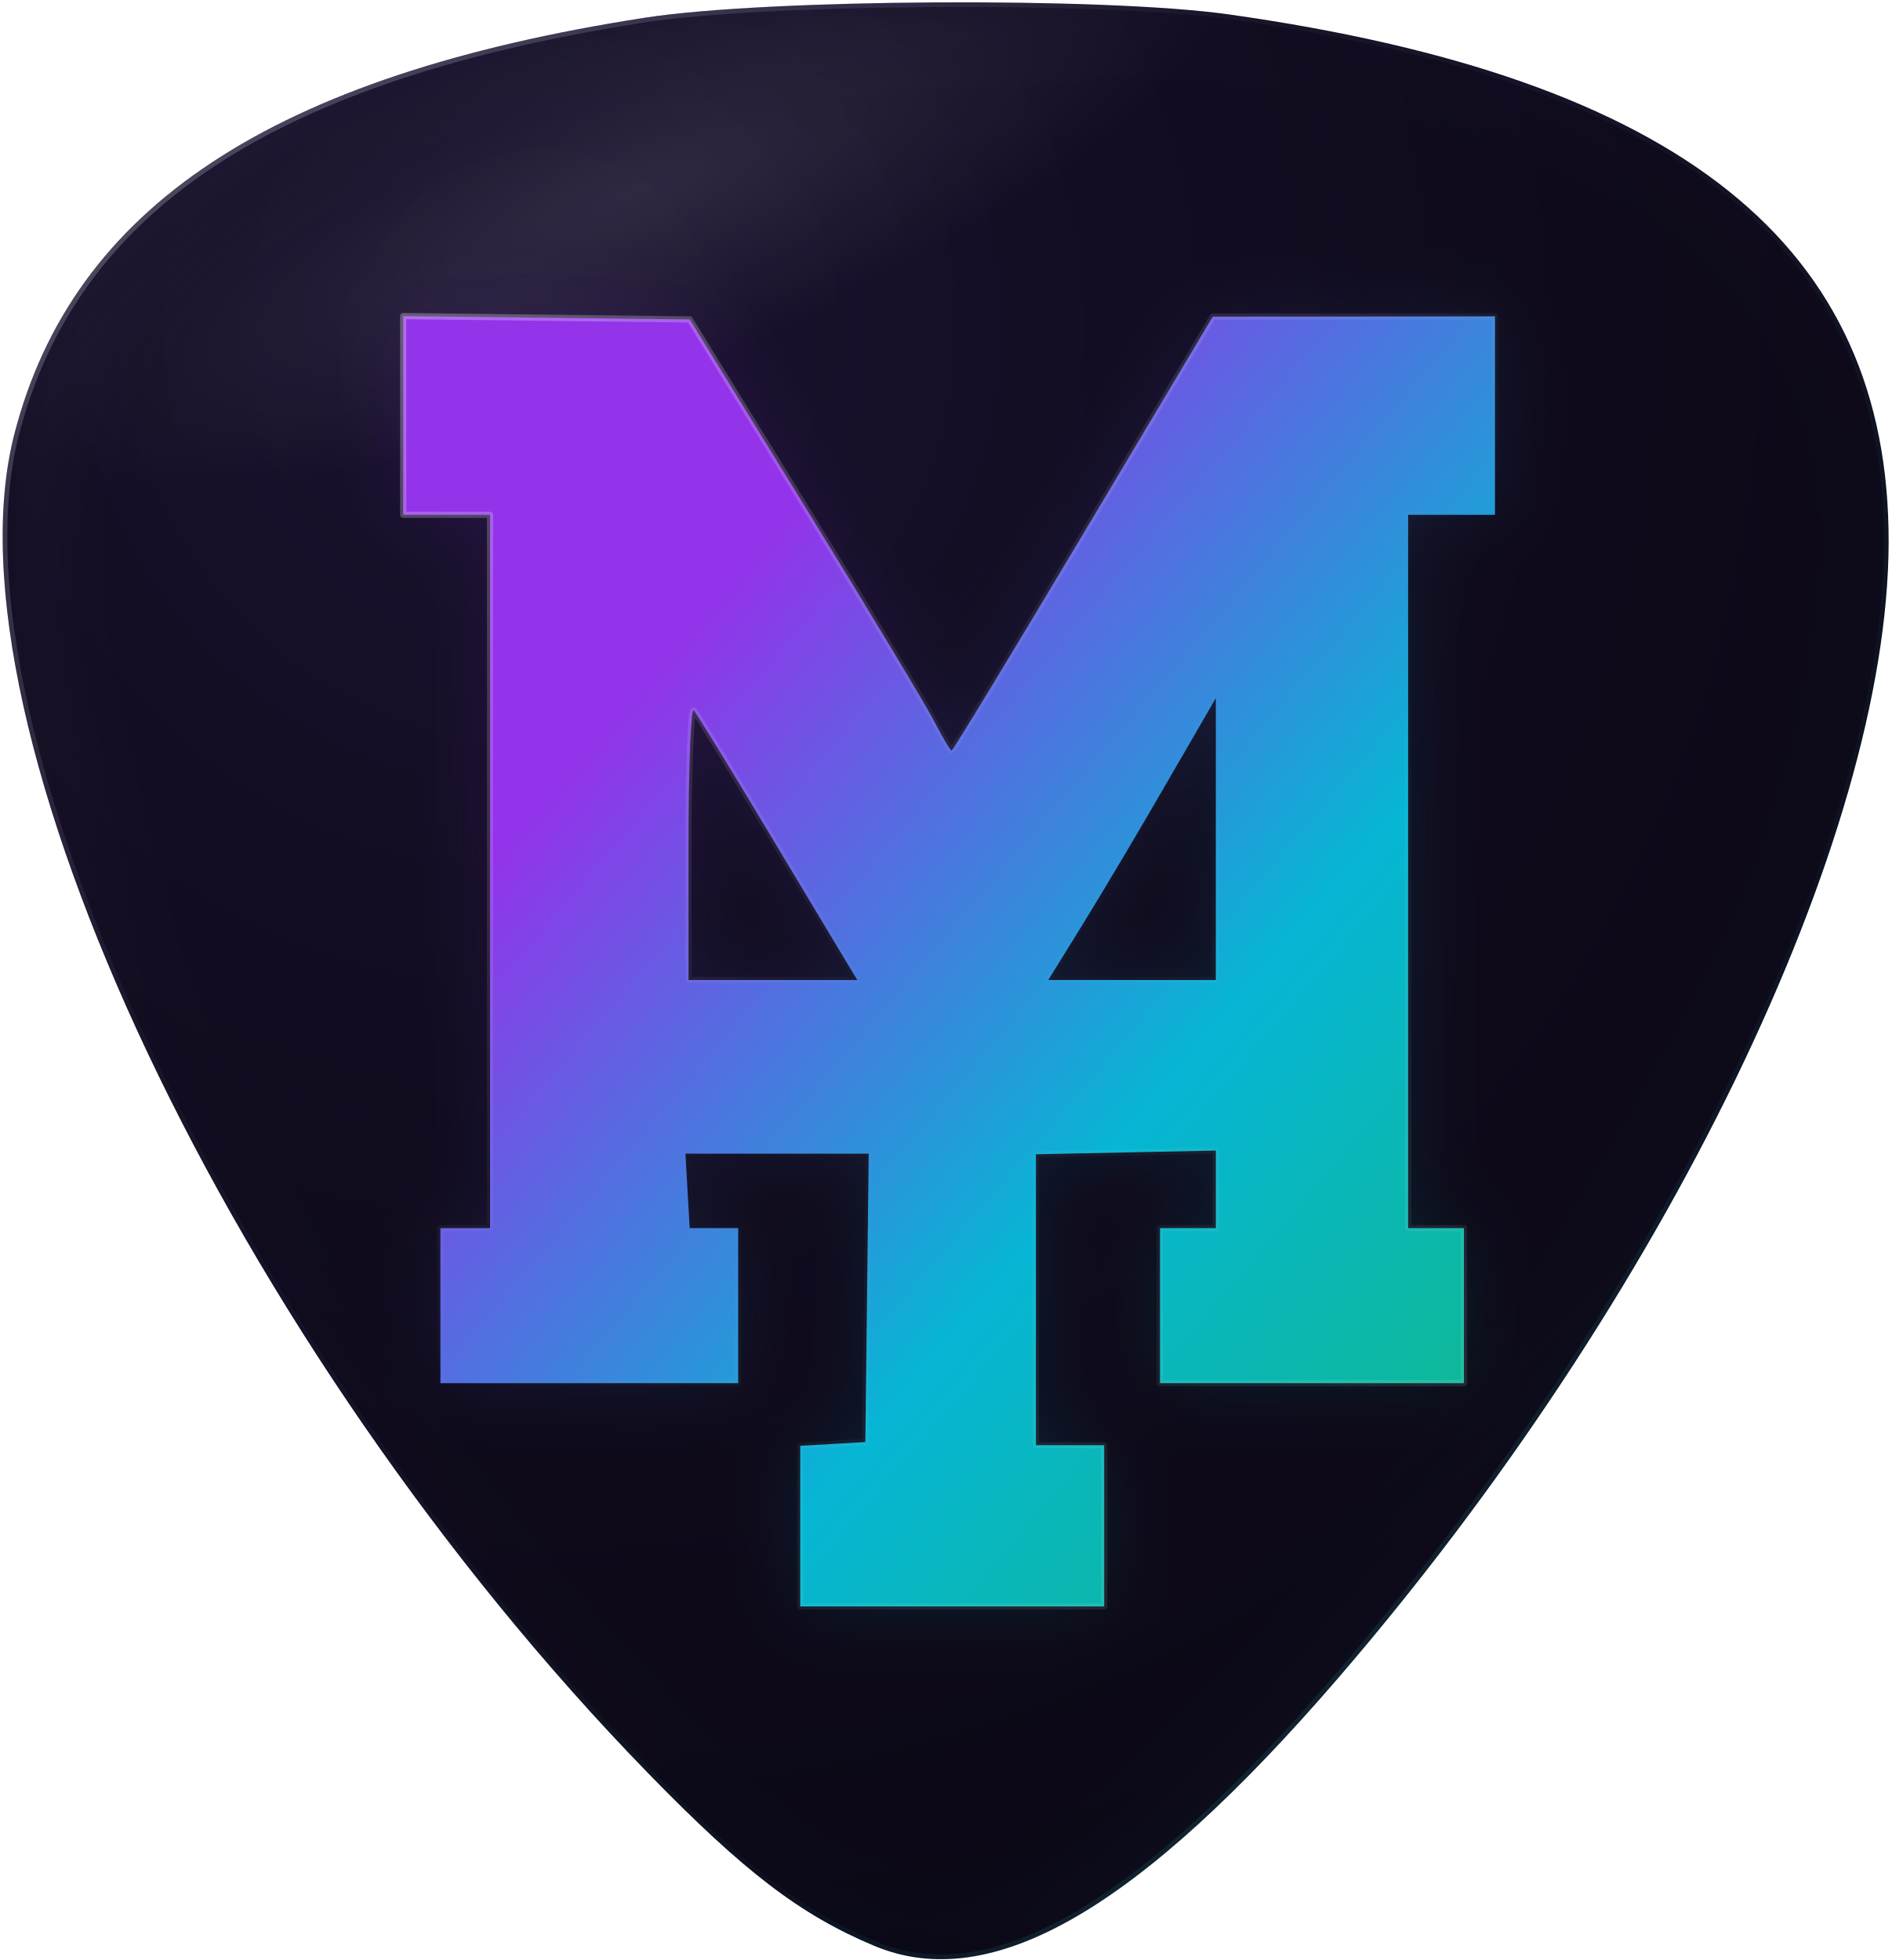
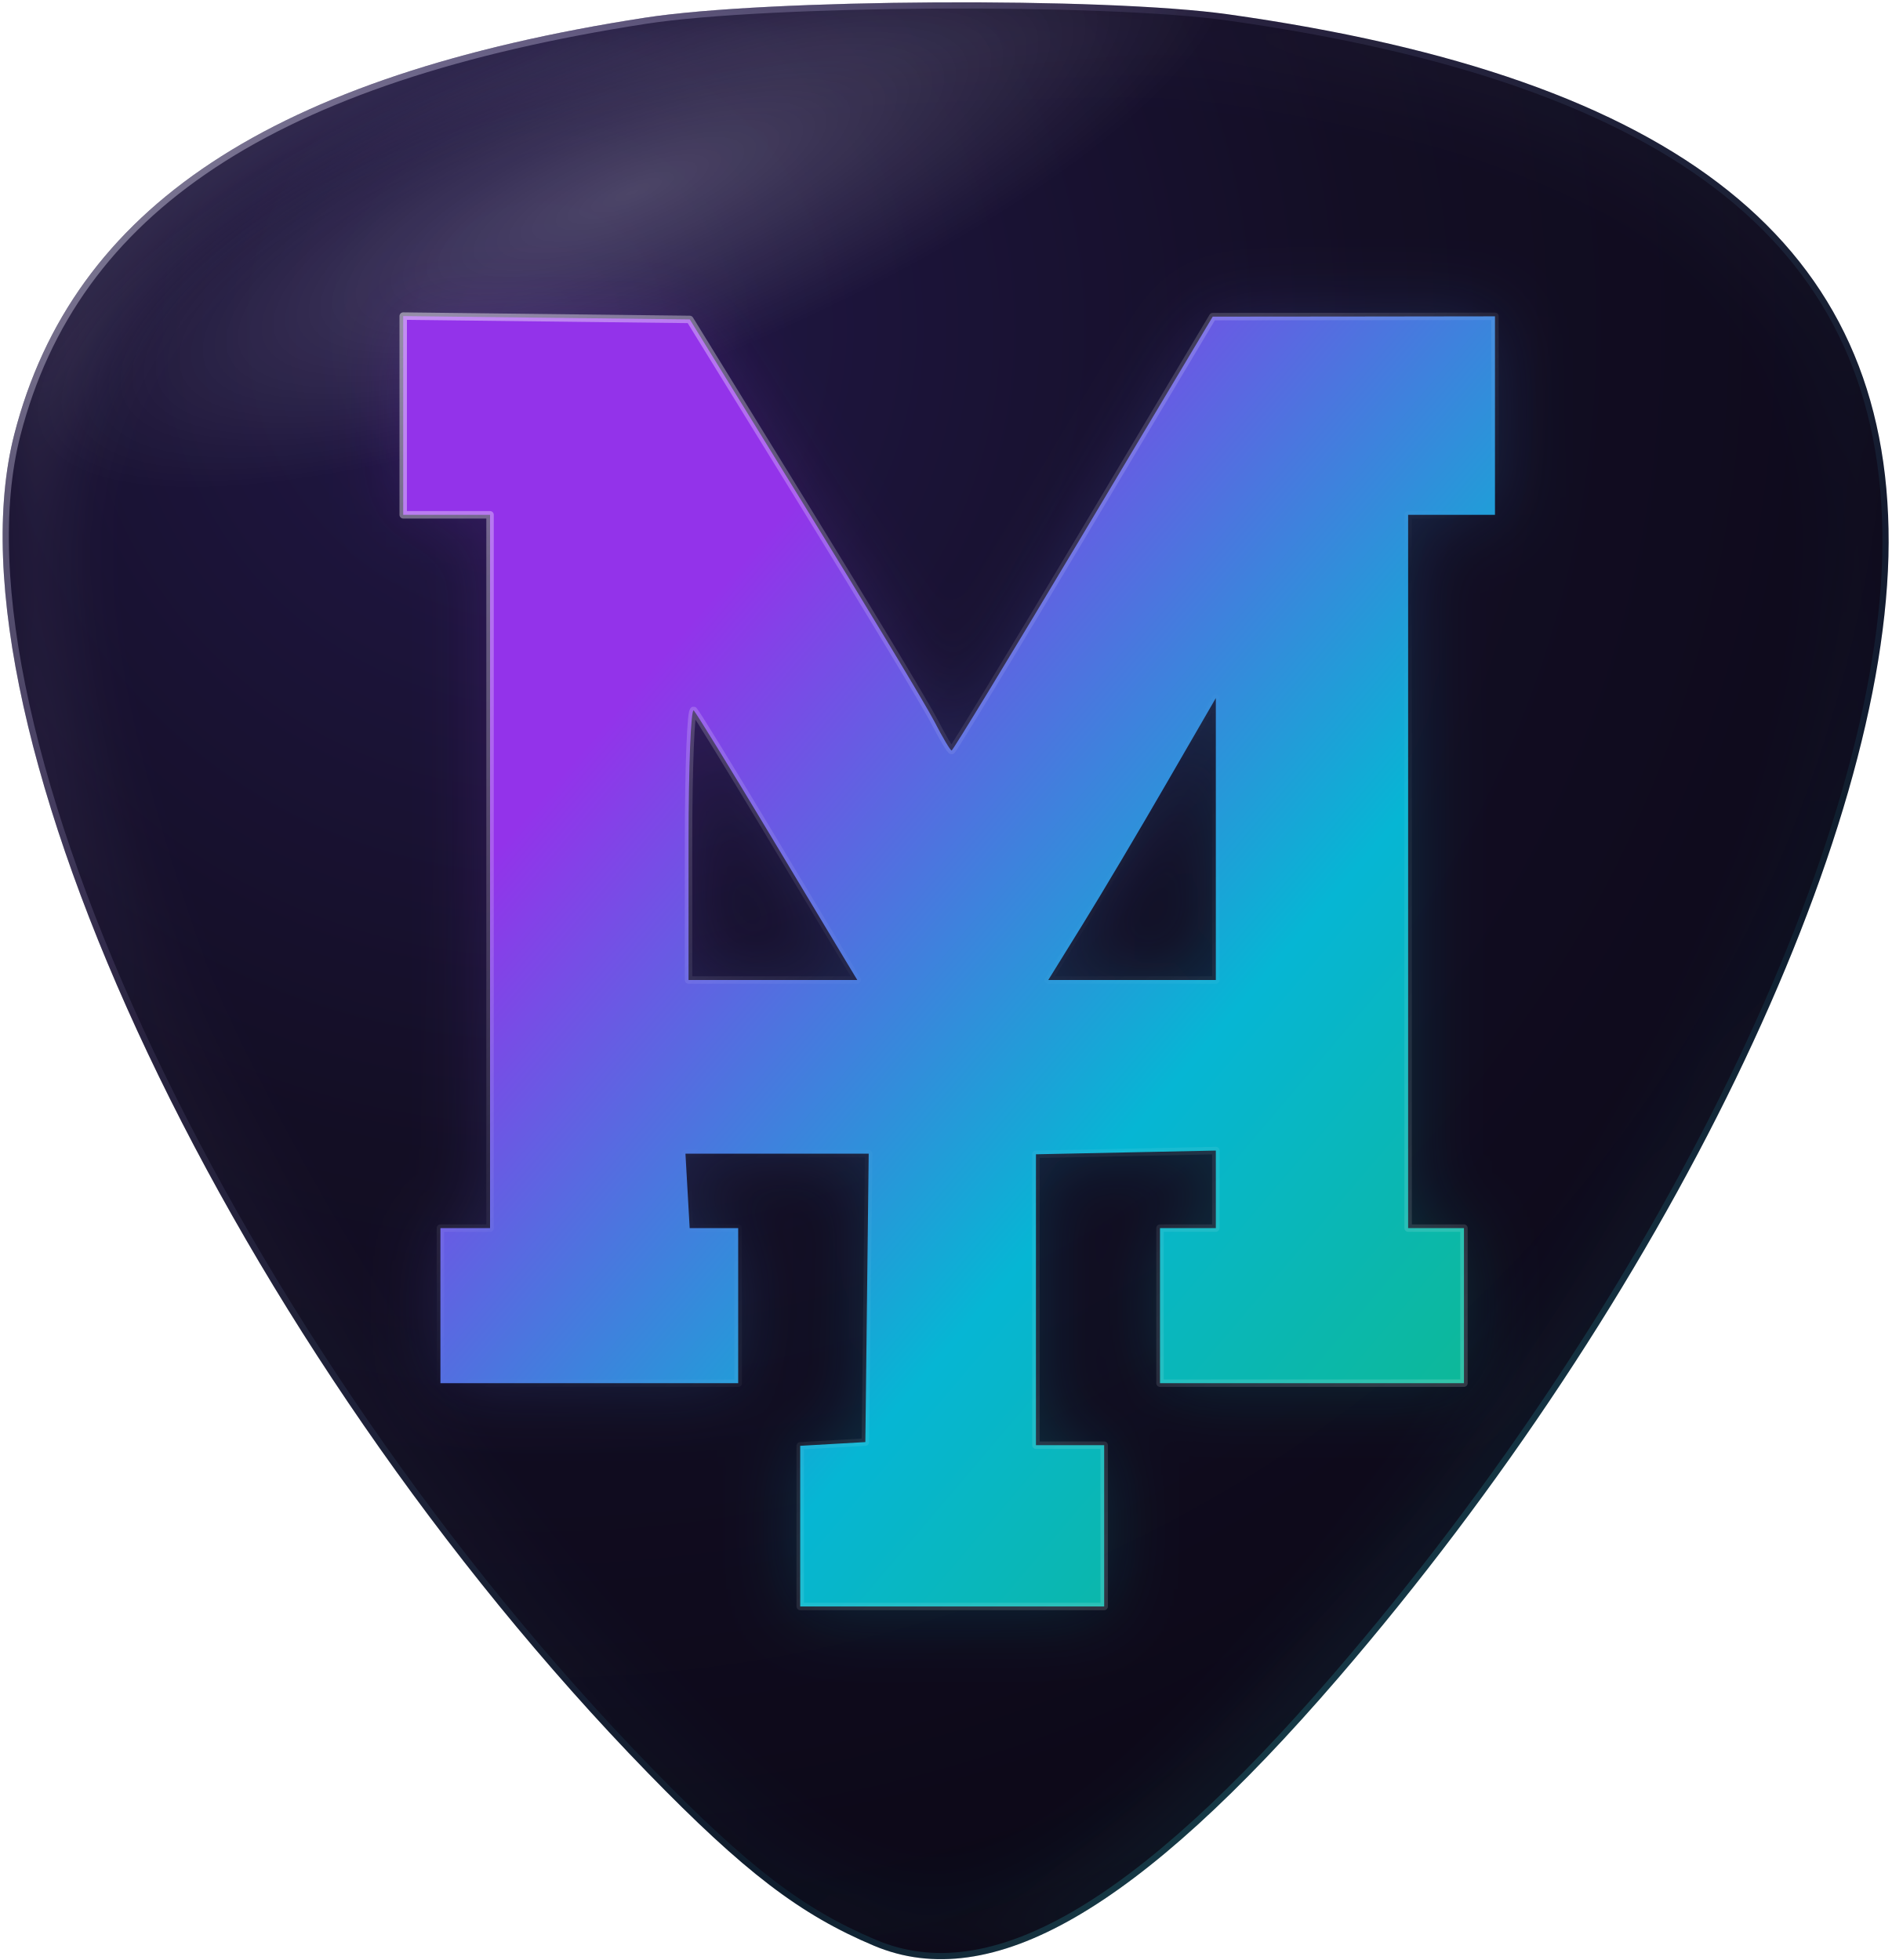
<svg xmlns="http://www.w3.org/2000/svg" viewBox="103 97 305 316">
  <defs>
    <linearGradient id="mystic" x1="0" y1="0" x2="1" y2="1">
      <stop offset="0" stop-color="#9333ea" />
      <stop offset="0.25" stop-color="#9333ea" />
      <stop offset="0.65" stop-color="#06b6d4" />
      <stop offset="1" stop-color="#10b981" />
    </linearGradient>
    <path id="pick" fill-rule="evenodd" d="M243.89,410.70C231.98,405.69 222.99,398.82 207.45,382.85C140.70,314.27 93.23,213.94 105.31,167.00C114.73,130.40 146.89,109.16 207.00,99.85C226.60,96.81 281.05,96.50 301.00,99.31C373.92,109.58 407.60,136.53 407.46,184.50C407.32,232.23 371.35,306.44 318.76,367.50C286.51,404.94 262.77,418.64 243.89,410.70Z" />
    <path id="letters" fill-rule="evenodd" d="M232.00,343.05L232.00,330.10L237.25,329.80L242.50,329.50L242.77,306.25L243.04,283.00L228.27,283.00L213.50,283.00L213.84,289.00L214.18,295.00L218.09,295.00L222.00,295.00L222.00,307.50L222.00,320.00L198.00,320.00L174.00,320.00L174.00,307.50L174.00,295.00L178.00,295.00L182.00,295.00L182.00,237.50L182.00,180.00L175.00,180.00L168.00,180.00L168.00,163.98L168.00,147.96L191.10,148.23L214.20,148.50L232.67,178.50C242.83,195.00 252.24,210.64 253.59,213.25C254.93,215.86 256.20,218.00 256.41,218.00C256.61,218.00 266.17,202.26 277.64,183.03L298.50,148.05L321.25,148.03L344.00,148.00L344.00,164.00L344.00,180.00L337.00,180.00L330.00,180.00L330.00,237.50L330.00,295.00L334.50,295.00L339.00,295.00L339.00,307.50L339.00,320.00L314.50,320.00L290.00,320.00L290.00,307.50L290.00,295.00L294.50,295.00L299.00,295.00L299.00,288.75L299.00,282.50L284.50,282.80L270.00,283.10L270.00,306.55L270.00,330.00L275.50,330.00L281.00,330.00L281.00,343.00L281.00,356.00L256.50,356.00L232.00,356.00L232.00,343.05ZM239.24,251.75C238.16,249.96 232.42,240.40 226.49,230.50C220.55,220.60 215.31,212.07 214.85,211.55C214.38,211.03 214.00,220.57 214.00,232.80L214.00,255.00L227.60,255.00L241.20,255.00L239.24,251.75ZM299.00,232.27L299.00,209.55L291.04,223.30C286.67,230.87 280.59,241.10 277.54,246.03L271.99,255.00L285.49,255.00L299.00,255.00L299.00,232.27Z" />
    <clipPath id="pickClip">
      <use href="#pick" />
    </clipPath>
    <radialGradient id="body" gradientUnits="userSpaceOnUse" cx="190" cy="150" r="300">
-       <stop offset="0" stop-color="#1a1230" />
-       <stop offset="0.45" stop-color="#100b1d" />
+       <stop offset="0" stop-color="#221848" />
+       <stop offset="0.45" stop-color="#130e24" />
      <stop offset="1" stop-color="#0a0714" />
    </radialGradient>
    <linearGradient id="edge" gradientUnits="userSpaceOnUse" x1="105" y1="97" x2="408" y2="413">
-       <stop offset="0" stop-color="#fff" stop-opacity="0.3" />
-       <stop offset="0.3" stop-color="#c4b5fd" stop-opacity="0.05" />
-       <stop offset="0.7" stop-color="#22d3ee" stop-opacity="0.04" />
-       <stop offset="1" stop-color="#6ee7b7" stop-opacity="0.28" />
+       <stop offset="0" stop-color="#fff" stop-opacity="0.5" />
+       <stop offset="0.3" stop-color="#c4b5fd" stop-opacity="0.1" />
+       <stop offset="0.7" stop-color="#22d3ee" stop-opacity="0.08" />
+       <stop offset="1" stop-color="#6ee7b7" stop-opacity="0.45" />
    </linearGradient>
    <radialGradient id="spec" cx="0.5" cy="0.5" r="0.5">
-       <stop offset="0" stop-color="#fff" stop-opacity="0.1" />
+       <stop offset="0" stop-color="#fff" stop-opacity="0.2" />
      <stop offset="1" stop-color="#fff" stop-opacity="0" />
    </radialGradient>
    <linearGradient id="letterEdge" gradientUnits="userSpaceOnUse" x1="168" y1="148" x2="344" y2="356">
-       <stop offset="0" stop-color="#fff" stop-opacity="0.28" />
+       <stop offset="0" stop-color="#fff" stop-opacity="0.45" />
      <stop offset="0.5" stop-color="#fff" stop-opacity="0" />
-       <stop offset="1" stop-color="#fff" stop-opacity="0.12" />
+       <stop offset="1" stop-color="#fff" stop-opacity="0.2" />
    </linearGradient>
    <filter id="soft" x="-20%" y="-20%" width="140%" height="140%">
      <feGaussianBlur stdDeviation="6" />
    </filter>
    <filter id="glow" x="-20%" y="-20%" width="140%" height="140%">
      <feGaussianBlur stdDeviation="6" />
    </filter>
  </defs>
  <use href="#pick" fill="url(#body)" />
  <g clip-path="url(#pickClip)">
-     <use href="#pick" fill="none" stroke="url(#edge)" stroke-width="14" filter="url(#soft)" opacity="0.2" />
+     <use href="#pick" fill="none" stroke="url(#edge)" stroke-width="14" filter="url(#soft)" opacity="0.35" />
    <ellipse cx="205" cy="128" rx="105" ry="30" transform="rotate(-22 205 128)" fill="url(#spec)" />
-     <use href="#pick" fill="none" stroke="url(#edge)" stroke-width="1.5" />
+     <use href="#pick" fill="none" stroke="url(#edge)" stroke-width="2" />
  </g>
-   <use href="#letters" fill="url(#mystic)" filter="url(#glow)" opacity="0.12" />
+   <use href="#letters" fill="url(#mystic)" filter="url(#glow)" opacity="0.2" />
  <use href="#letters" fill="url(#mystic)" />
-   <use href="#letters" fill="none" stroke="url(#letterEdge)" stroke-width="1" stroke-linejoin="round" />
+   <use href="#letters" fill="none" stroke="url(#letterEdge)" stroke-width="1.2" stroke-linejoin="round" />
</svg>
